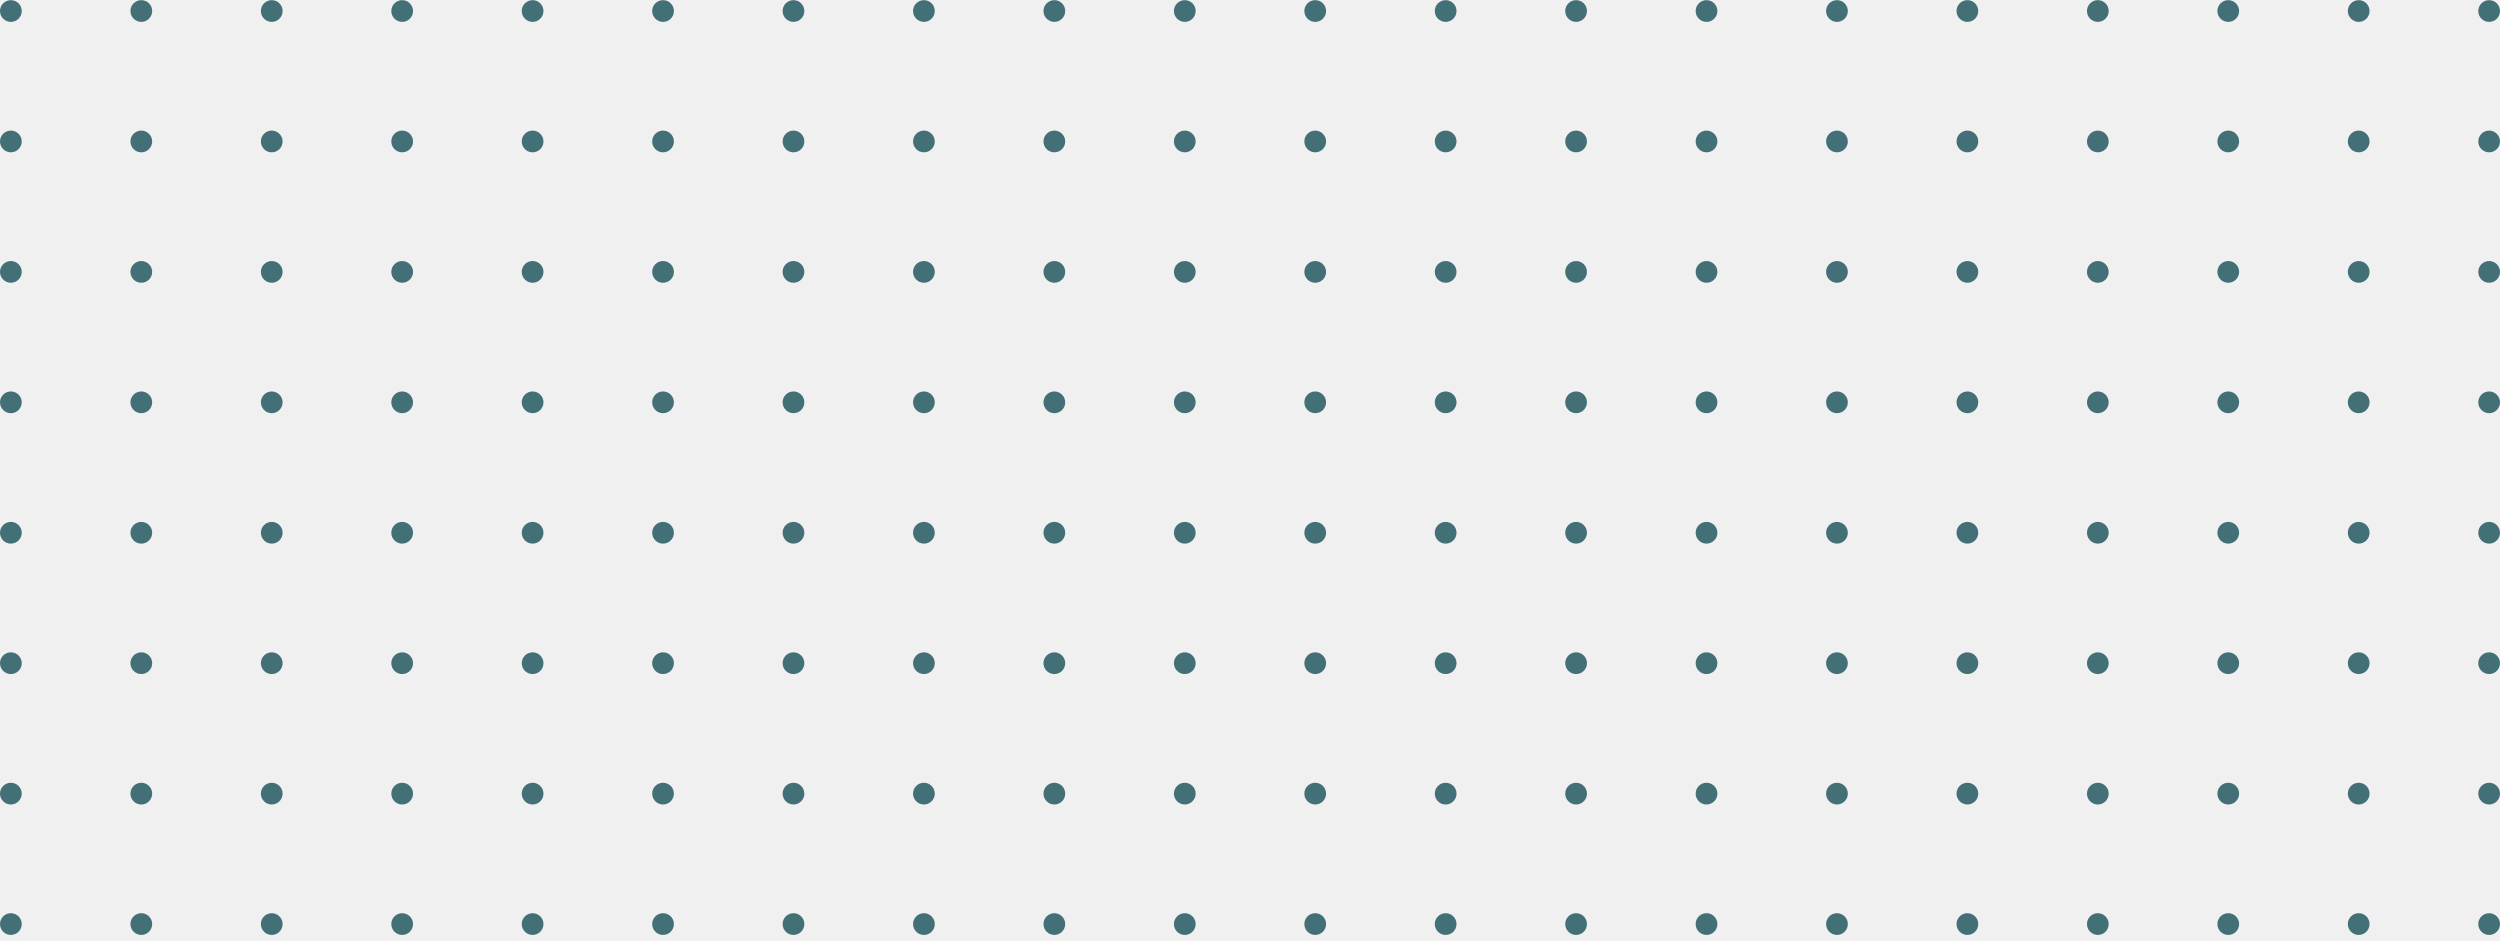
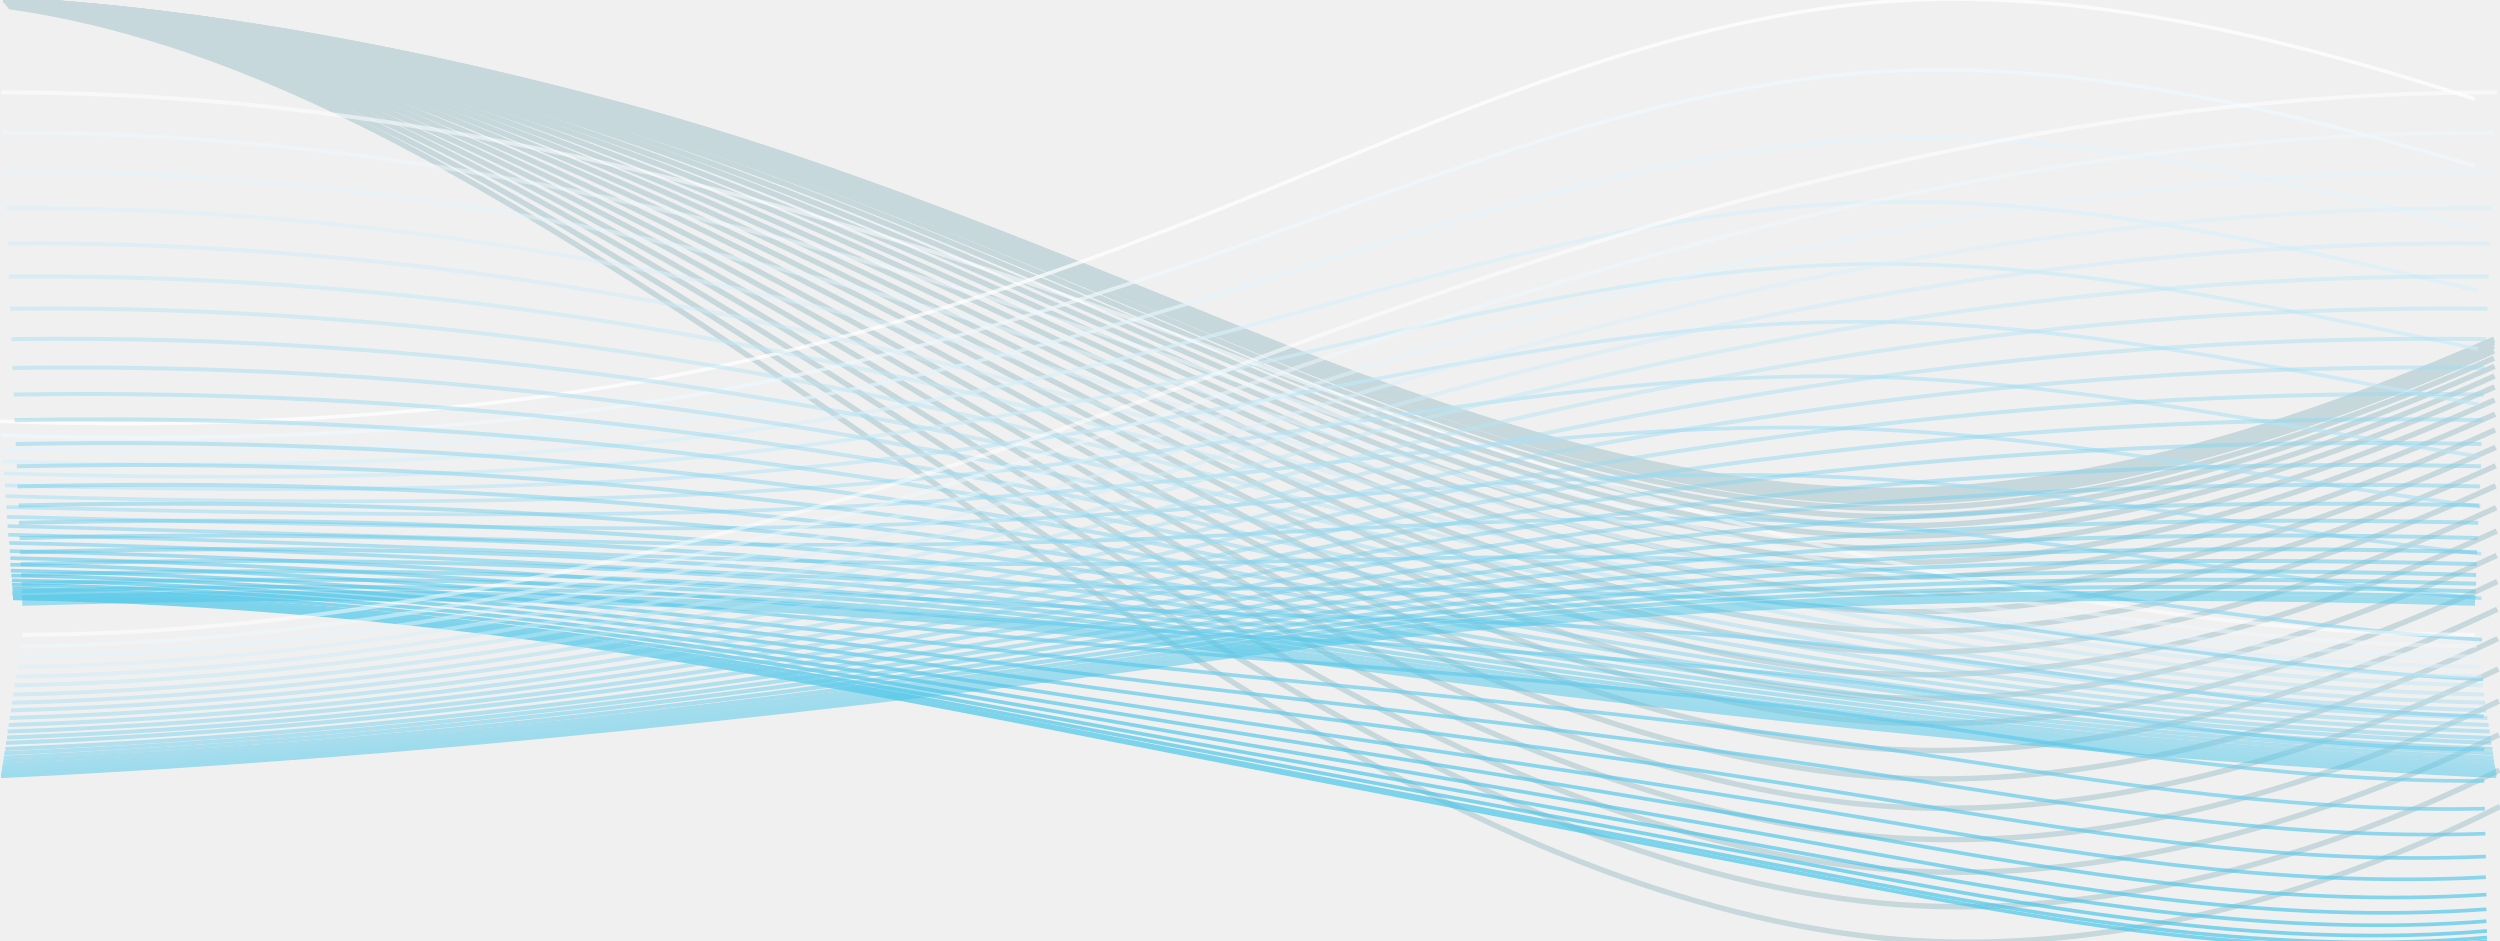
- <svg xmlns="http://www.w3.org/2000/svg" width="460" height="173" fill="none">
-   <circle cx="2" cy="170.028" r="2" fill="#437077" />
-   <circle cx="2" cy="146.028" r="2" fill="#437077" />
-   <circle cx="2" cy="122.028" r="2" fill="#437077" />
-   <circle cx="2" cy="98.028" r="2" fill="#437077" />
-   <circle cx="2" cy="74.028" r="2" fill="#437077" />
-   <circle cx="2" cy="50.028" r="2" fill="#437077" />
-   <circle cx="2" cy="26.028" r="2" fill="#437077" />
-   <circle cx="2" cy="2.028" r="2" fill="#437077" />
-   <circle cx="26" cy="170.028" r="2" fill="#437077" />
-   <circle cx="26" cy="146.028" r="2" fill="#437077" />
-   <circle cx="26" cy="122.028" r="2" fill="#437077" />
-   <circle cx="26" cy="98.028" r="2" fill="#437077" />
-   <circle cx="26" cy="74.028" r="2" fill="#437077" />
-   <circle cx="26" cy="50.028" r="2" fill="#437077" />
-   <circle cx="26" cy="26.028" r="2" fill="#437077" />
-   <circle cx="26" cy="2.028" r="2" fill="#437077" />
-   <circle cx="50" cy="170.028" r="2" fill="#437077" />
-   <circle cx="50" cy="146.028" r="2" fill="#437077" />
-   <circle cx="50" cy="122.028" r="2" fill="#437077" />
-   <circle cx="50" cy="98.028" r="2" fill="#437077" />
-   <circle cx="50" cy="74.028" r="2" fill="#437077" />
-   <circle cx="50" cy="50.028" r="2" fill="#437077" />
-   <circle cx="50" cy="26.028" r="2" fill="#437077" />
-   <circle cx="50" cy="2.028" r="2" fill="#437077" />
-   <circle cx="74" cy="170.028" r="2" fill="#437077" />
-   <circle cx="74" cy="146.028" r="2" fill="#437077" />
-   <circle cx="74" cy="122.028" r="2" fill="#437077" />
-   <circle cx="74" cy="98.028" r="2" fill="#437077" />
-   <circle cx="74" cy="74.028" r="2" fill="#437077" />
-   <circle cx="74" cy="50.028" r="2" fill="#437077" />
-   <circle cx="74" cy="26.028" r="2" fill="#437077" />
-   <circle cx="74" cy="2.028" r="2" fill="#437077" />
-   <circle cx="98" cy="170.028" r="2" fill="#437077" />
-   <circle cx="98" cy="146.028" r="2" fill="#437077" />
-   <circle cx="98" cy="122.028" r="2" fill="#437077" />
-   <circle cx="98" cy="98.028" r="2" fill="#437077" />
-   <circle cx="98" cy="74.028" r="2" fill="#437077" />
-   <circle cx="98" cy="50.028" r="2" fill="#437077" />
-   <circle cx="98" cy="26.028" r="2" fill="#437077" />
-   <circle cx="98" cy="2.028" r="2" fill="#437077" />
-   <circle cx="122" cy="170.028" r="2" fill="#437077" />
-   <circle cx="122" cy="146.028" r="2" fill="#437077" />
-   <circle cx="122" cy="122.028" r="2" fill="#437077" />
-   <circle cx="122" cy="98.028" r="2" fill="#437077" />
-   <circle cx="122" cy="74.028" r="2" fill="#437077" />
-   <circle cx="122" cy="50.028" r="2" fill="#437077" />
-   <circle cx="122" cy="26.028" r="2" fill="#437077" />
-   <circle cx="122" cy="2.028" r="2" fill="#437077" />
-   <circle cx="146" cy="170.028" r="2" fill="#437077" />
-   <circle cx="146" cy="146.028" r="2" fill="#437077" />
-   <circle cx="146" cy="122.028" r="2" fill="#437077" />
-   <circle cx="146" cy="98.028" r="2" fill="#437077" />
-   <circle cx="146" cy="74.028" r="2" fill="#437077" />
-   <circle cx="146" cy="50.028" r="2" fill="#437077" />
-   <circle cx="146" cy="26.028" r="2" fill="#437077" />
-   <circle cx="146" cy="2.028" r="2" fill="#437077" />
-   <circle cx="170" cy="170.028" r="2" fill="#437077" />
-   <circle cx="170" cy="146.028" r="2" fill="#437077" />
-   <circle cx="170" cy="122.028" r="2" fill="#437077" />
-   <circle cx="170" cy="98.028" r="2" fill="#437077" />
-   <circle cx="170" cy="74.028" r="2" fill="#437077" />
-   <circle cx="170" cy="50.028" r="2" fill="#437077" />
-   <circle cx="170" cy="26.028" r="2" fill="#437077" />
-   <circle cx="170" cy="2.028" r="2" fill="#437077" />
-   <circle cx="194" cy="170.028" r="2" fill="#437077" />
-   <circle cx="194" cy="146.028" r="2" fill="#437077" />
-   <circle cx="194" cy="122.028" r="2" fill="#437077" />
-   <circle cx="194" cy="98.028" r="2" fill="#437077" />
-   <circle cx="194" cy="74.028" r="2" fill="#437077" />
-   <circle cx="194" cy="50.028" r="2" fill="#437077" />
-   <circle cx="194" cy="26.028" r="2" fill="#437077" />
-   <circle cx="194" cy="2.028" r="2" fill="#437077" />
-   <circle cx="218" cy="170.028" r="2" fill="#437077" />
-   <circle cx="218" cy="146.028" r="2" fill="#437077" />
-   <circle cx="218" cy="122.028" r="2" fill="#437077" />
-   <circle cx="218" cy="98.028" r="2" fill="#437077" />
-   <circle cx="218" cy="74.028" r="2" fill="#437077" />
-   <circle cx="218" cy="50.028" r="2" fill="#437077" />
-   <circle cx="218" cy="26.028" r="2" fill="#437077" />
-   <circle cx="218" cy="2.028" r="2" fill="#437077" />
-   <circle cx="242" cy="170.028" r="2" fill="#437077" />
-   <circle cx="242" cy="146.028" r="2" fill="#437077" />
-   <circle cx="242" cy="122.028" r="2" fill="#437077" />
-   <circle cx="242" cy="98.028" r="2" fill="#437077" />
-   <circle cx="242" cy="74.028" r="2" fill="#437077" />
-   <circle cx="242" cy="50.028" r="2" fill="#437077" />
-   <circle cx="242" cy="26.028" r="2" fill="#437077" />
-   <circle cx="242" cy="2.028" r="2" fill="#437077" />
-   <circle cx="266" cy="170.028" r="2" fill="#437077" />
-   <circle cx="266" cy="146.028" r="2" fill="#437077" />
-   <circle cx="266" cy="122.028" r="2" fill="#437077" />
-   <circle cx="266" cy="98.028" r="2" fill="#437077" />
-   <circle cx="266" cy="74.028" r="2" fill="#437077" />
-   <circle cx="266" cy="50.028" r="2" fill="#437077" />
-   <circle cx="266" cy="26.028" r="2" fill="#437077" />
-   <circle cx="266" cy="2.028" r="2" fill="#437077" />
-   <circle cx="290" cy="170.028" r="2" fill="#437077" />
-   <circle cx="290" cy="146.028" r="2" fill="#437077" />
-   <circle cx="290" cy="122.028" r="2" fill="#437077" />
-   <circle cx="290" cy="98.028" r="2" fill="#437077" />
-   <circle cx="290" cy="74.028" r="2" fill="#437077" />
-   <circle cx="290" cy="50.028" r="2" fill="#437077" />
-   <circle cx="290" cy="26.028" r="2" fill="#437077" />
-   <circle cx="290" cy="2.028" r="2" fill="#437077" />
-   <circle cx="314" cy="170.028" r="2" fill="#437077" />
-   <circle cx="314" cy="146.028" r="2" fill="#437077" />
-   <circle cx="314" cy="122.028" r="2" fill="#437077" />
-   <circle cx="314" cy="98.028" r="2" fill="#437077" />
-   <circle cx="314" cy="74.028" r="2" fill="#437077" />
-   <circle cx="314" cy="50.028" r="2" fill="#437077" />
-   <circle cx="314" cy="26.028" r="2" fill="#437077" />
-   <circle cx="314" cy="2.028" r="2" fill="#437077" />
-   <circle cx="338" cy="170.028" r="2" fill="#437077" />
-   <circle cx="338" cy="146.028" r="2" fill="#437077" />
-   <circle cx="338" cy="122.028" r="2" fill="#437077" />
-   <circle cx="338" cy="98.028" r="2" fill="#437077" />
-   <circle cx="338" cy="74.028" r="2" fill="#437077" />
-   <circle cx="338" cy="50.028" r="2" fill="#437077" />
-   <circle cx="338" cy="26.028" r="2" fill="#437077" />
-   <circle cx="338" cy="2.028" r="2" fill="#437077" />
-   <circle cx="362" cy="170.028" r="2" fill="#437077" />
-   <circle cx="362" cy="146.028" r="2" fill="#437077" />
-   <circle cx="362" cy="122.028" r="2" fill="#437077" />
-   <circle cx="362" cy="98.028" r="2" fill="#437077" />
-   <circle cx="362" cy="74.028" r="2" fill="#437077" />
-   <circle cx="362" cy="50.028" r="2" fill="#437077" />
-   <circle cx="362" cy="26.028" r="2" fill="#437077" />
-   <circle cx="362" cy="2.028" r="2" fill="#437077" />
-   <circle cx="386" cy="170.028" r="2" fill="#437077" />
-   <circle cx="386" cy="146.028" r="2" fill="#437077" />
-   <circle cx="386" cy="122.028" r="2" fill="#437077" />
-   <circle cx="386" cy="98.028" r="2" fill="#437077" />
-   <circle cx="386" cy="74.028" r="2" fill="#437077" />
-   <circle cx="386" cy="50.028" r="2" fill="#437077" />
-   <circle cx="386" cy="26.028" r="2" fill="#437077" />
-   <circle cx="386" cy="2.028" r="2" fill="#437077" />
-   <circle cx="410" cy="170.028" r="2" fill="#437077" />
-   <circle cx="410" cy="146.028" r="2" fill="#437077" />
-   <circle cx="410" cy="122.028" r="2" fill="#437077" />
-   <circle cx="410" cy="98.028" r="2" fill="#437077" />
-   <circle cx="410" cy="74.028" r="2" fill="#437077" />
-   <circle cx="410" cy="50.028" r="2" fill="#437077" />
-   <circle cx="410" cy="26.028" r="2" fill="#437077" />
-   <circle cx="410" cy="2.028" r="2" fill="#437077" />
-   <circle cx="434" cy="170.028" r="2" fill="#437077" />
-   <circle cx="434" cy="146.028" r="2" fill="#437077" />
-   <circle cx="434" cy="122.028" r="2" fill="#437077" />
-   <circle cx="434" cy="98.028" r="2" fill="#437077" />
-   <circle cx="434" cy="74.028" r="2" fill="#437077" />
-   <circle cx="434" cy="50.028" r="2" fill="#437077" />
-   <circle cx="434" cy="26.028" r="2" fill="#437077" />
-   <circle cx="434" cy="2.028" r="2" fill="#437077" />
-   <circle cx="458" cy="170.028" r="2" fill="#437077" />
-   <circle cx="458" cy="146.028" r="2" fill="#437077" />
-   <circle cx="458" cy="122.028" r="2" fill="#437077" />
-   <circle cx="458" cy="98.028" r="2" fill="#437077" />
-   <circle cx="458" cy="74.028" r="2" fill="#437077" />
-   <circle cx="458" cy="50.028" r="2" fill="#437077" />
-   <circle cx="458" cy="26.028" r="2" fill="#437077" />
-   <circle cx="458" cy="2.028" r="2" fill="#437077" />
+ <svg xmlns="http://www.w3.org/2000/svg" version="1.1" id="Layer_1" x="0px" y="0px" viewBox="0 0 460 173" style="enable-background:new 0 0 460 173;" xml:space="preserve">
+   <style type="text/css">
+ 	.st0{opacity:0.2;}
+ 	.st1{fill:none;stroke:#1E768B;}
+ 	.st2{opacity:0.7;}
+ 	.st3{fill:none;stroke:#FFFFFF;stroke-width:0.676;}
+ 	.st4{fill:none;stroke:#EEF8FD;stroke-width:0.676;}
+ 	.st5{fill:none;stroke:#E2F3FB;stroke-width:0.676;}
+ 	.st6{fill:none;stroke:#D7EFF9;stroke-width:0.676;}
+ 	.st7{fill:none;stroke:#CCEBF7;stroke-width:0.676;}
+ 	.st8{fill:none;stroke:#C0E7F5;stroke-width:0.676;}
+ 	.st9{fill:none;stroke:#B6E3F3;stroke-width:0.676;}
+ 	.st10{fill:none;stroke:#ACDFF3;stroke-width:0.676;}
+ 	.st11{fill:none;stroke:#A2DCF1;stroke-width:0.676;}
+ 	.st12{fill:none;stroke:#99D9F0;stroke-width:0.676;}
+ 	.st13{fill:none;stroke:#90D7EF;stroke-width:0.676;}
+ 	.st14{fill:none;stroke:#88D4EE;stroke-width:0.676;}
+ 	.st15{fill:none;stroke:#80D2EE;stroke-width:0.676;}
+ 	.st16{fill:none;stroke:#79D0ED;stroke-width:0.676;}
+ 	.st17{fill:none;stroke:#72CEEC;stroke-width:0.676;}
+ 	.st18{fill:none;stroke:#6CCDEC;stroke-width:0.676;}
+ 	.st19{fill:none;stroke:#65CBEB;stroke-width:0.676;}
+ 	.st20{fill:none;stroke:#5FCAEB;stroke-width:0.676;}
+ 	.st21{fill:none;stroke:#5BC9EB;stroke-width:0.676;}
+ 	.st22{fill:none;stroke:#56C8EA;stroke-width:0.676;}
+ 	.st23{fill:none;stroke:#53C7EA;stroke-width:0.676;}
+ 	.st24{fill:none;stroke:#4FC7EA;stroke-width:0.676;}
+ 	.st25{fill:none;stroke:#4CC6E9;stroke-width:0.676;}
+ 	.st26{fill:none;stroke:#4AC6E9;stroke-width:0.676;}
+ 	.st27{opacity:0.5;}
+ 	.st28{fill:none;stroke:#FFFFFF;stroke-width:0.737;}
+ 	.st29{fill:none;stroke:#EEF8FD;stroke-width:0.737;}
+ 	.st30{fill:none;stroke:#E2F3FB;stroke-width:0.737;}
+ 	.st31{fill:none;stroke:#D7EFF9;stroke-width:0.737;}
+ 	.st32{fill:none;stroke:#CCEBF7;stroke-width:0.737;}
+ 	.st33{fill:none;stroke:#C0E7F5;stroke-width:0.737;}
+ 	.st34{fill:none;stroke:#B6E3F3;stroke-width:0.737;}
+ 	.st35{fill:none;stroke:#ACDFF3;stroke-width:0.737;}
+ 	.st36{fill:none;stroke:#A2DCF1;stroke-width:0.737;}
+ 	.st37{fill:none;stroke:#99D9F0;stroke-width:0.737;}
+ 	.st38{fill:none;stroke:#90D7EF;stroke-width:0.737;}
+ 	.st39{fill:none;stroke:#88D4EE;stroke-width:0.737;}
+ 	.st40{fill:none;stroke:#80D2EE;stroke-width:0.737;}
+ 	.st41{fill:none;stroke:#79D0ED;stroke-width:0.737;}
+ 	.st42{fill:none;stroke:#72CEEC;stroke-width:0.737;}
+ 	.st43{fill:none;stroke:#6CCDEC;stroke-width:0.737;}
+ 	.st44{fill:none;stroke:#65CBEB;stroke-width:0.737;}
+ 	.st45{fill:none;stroke:#5FCAEB;stroke-width:0.737;}
+ 	.st46{fill:none;stroke:#5BC9EB;stroke-width:0.737;}
+ 	.st47{fill:none;stroke:#56C8EA;stroke-width:0.737;}
+ 	.st48{fill:none;stroke:#53C7EA;stroke-width:0.737;}
+ 	.st49{fill:none;stroke:#4FC7EA;stroke-width:0.737;}
+ 	.st50{fill:none;stroke:#4CC6E9;stroke-width:0.737;}
+ 	.st51{fill:none;stroke:#4AC6E9;stroke-width:0.737;}
+ </style>
+   <g class="st0">
+     <g>
+       <path class="st1" d="M460,148.4c-35.5,17.8-76.8,28.1-114.6,24.1c-39.6-4.3-78.4-22.3-114.6-44.5c-39.5-24.3-76.3-52.3-114.6-76.6    C78.4,27.4,41.2,6.8,1.7,1.2" />
+       <path class="st1" d="M459.9,141.7c-35.6,17.6-76.8,28.1-114.6,24.4c-39.5-4-78.4-21.6-114.6-43.3c-39.4-23.6-76.3-50.7-114.6-73.8    C78.3,26,41,6.4,1.6,1.1" />
+       <path class="st1" d="M459.8,135.2c-35.7,17.5-76.8,28.2-114.6,24.6c-39.4-3.7-78.3-21-114.6-42.2c-39.4-22.9-76.3-49.1-114.6-71.2    C78.2,24.6,40.8,6,1.5,1" />
+       <path class="st1" d="M459.8,129c-35.8,17.4-76.7,28.2-114.6,24.9c-39.4-3.5-78.2-20.4-114.6-41.1C191.3,90.6,154.3,65.3,116,44.2    C78.1,23.3,40.6,5.6,1.5,0.9" />
+       <path class="st1" d="M459.7,123.1c-35.9,17.3-76.7,28.2-114.6,25.1c-39.3-3.2-78.2-19.8-114.6-40C191.3,86.6,154.3,62.2,116,42    C78,22,40.5,5.3,1.4,0.8" />
+       <path class="st1" d="M459.6,117.5c-36,17.2-76.7,28.2-114.6,25.4c-39.2-3-78.1-19.3-114.6-39c-39.2-21.1-76.2-44.7-114.6-64    C78,20.8,40.3,5,1.3,0.7" />
+       <path class="st1" d="M459.5,112.1c-36.1,17.1-76.6,28.3-114.6,25.6c-39.2-2.8-78-18.8-114.6-38c-39.1-20.6-76.2-43.4-114.6-61.8    C77.9,19.7,40.2,4.7,1.3,0.6" />
+       <path class="st1" d="M459.5,107c-36.1,17-76.6,28.3-114.6,25.8c-39.1-2.6-78-18.3-114.6-37.1c-39-20.1-76.1-42.1-114.6-59.8    C77.8,18.6,40,4.4,1.2,0.5" />
+       <path class="st1" d="M459.4,102.2c-36.2,16.9-76.6,28.3-114.6,26c-39.1-2.4-77.9-17.8-114.6-36.2c-39-19.6-76.1-41-114.6-57.8    C77.8,17.6,39.9,4.1,1.1,0.5" />
+       <path class="st1" d="M459.4,97.7c-36.3,16.8-76.5,28.3-114.6,26.2c-39-2.2-77.9-17.4-114.6-35.4c-39-19.1-76.1-39.8-114.6-56    C77.7,16.7,39.8,3.9,1.1,0.4" />
+       <path class="st1" d="M459.3,93.4c-36.3,16.7-76.5,28.3-114.6,26.4c-39-2-77.8-17-114.6-34.6c-38.9-18.7-76-38.8-114.6-54.2    C77.7,15.8,39.7,3.6,1,0.3" />
+       <path class="st1" d="M459.2,89.4c-36.4,16.6-76.5,28.4-114.6,26.6c-39-1.9-77.8-16.6-114.6-33.9c-38.9-18.3-76-37.8-114.6-52.6    C77.7,14.9,39.6,3.4,1,0.3" />
+       <path class="st1" d="M459.2,85.7c-36.4,16.5-76.5,28.4-114.6,26.7c-38.9-1.7-77.8-16.2-114.6-33.2c-38.9-18-76-36.9-114.6-51.1    C77.6,14.2,39.6,3.2,0.9,0.2" />
+       <path class="st1" d="M459.2,82.3c-36.5,16.5-76.4,28.4-114.6,26.9c-38.9-1.6-77.8-15.9-114.6-32.6c-38.8-17.6-76-36-114.6-49.7    C77.6,13.5,39.5,3,0.9,0.2" />
+       <path class="st1" d="M459.1,79.1c-36.5,16.4-76.4,28.4-114.6,27c-38.9-1.4-77.7-15.6-114.6-32C191.2,56.8,154,38.9,115.4,25.7    C77.6,12.8,39.4,2.8,0.8,0.1" />
+       <path class="st1" d="M459.1,76.2c-36.5,16.3-76.4,28.4-114.6,27.2C305.7,102,266.8,88,229.9,71.9c-38.8-17-75.9-34.5-114.6-47.2    C77.5,12.2,39.4,2.7,0.8,0.1" />
+       <path class="st1" d="M459,73.6c-36.6,16.3-76.4,28.4-114.6,27.3c-38.8-1.2-77.7-15.1-114.6-31C191.1,53.1,154,35.9,115.3,23.7    C77.5,11.7,39.3,2.6,0.8,0" />
+       <path class="st1" d="M459,71.2c-36.6,16.2-76.3,28.4-114.6,27.4c-38.8-1.1-77.7-14.9-114.6-30.6C191.1,51.5,154,34.7,115.3,22.8    C77.5,11.2,39.3,2.4,0.7,0" />
+       <path class="st1" d="M459,69.2c-36.6,16.2-76.3,28.5-114.6,27.5c-38.8-1.1-77.7-14.7-114.6-30.2C191.1,50.1,154,33.6,115.3,22.1    C77.5,10.8,39.2,2.3,0.7,0" />
+       <path class="st1" d="M459,67.4c-36.6,16.1-76.3,28.5-114.6,27.6c-38.8-1-77.7-14.5-114.6-29.9C191.1,48.9,154,32.7,115.3,21.4    C77.5,10.4,39.2,2.2,0.7,0" />
+       <path class="st1" d="M458.9,65.9C422.3,82,382.6,94.4,344.4,93.5c-38.8-0.9-77.6-14.4-114.6-29.6c-38.8-16-75.8-32-114.6-43    C77.4,10.1,39.2,2.2,0.7-0.1" />
+       <path class="st1" d="M458.9,64.6c-36.6,16.1-76.3,28.5-114.6,27.7c-38.8-0.9-77.6-14.3-114.6-29.4C191,47,154,31.2,115.2,20.4    C77.4,9.8,39.1,2.1,0.6-0.1" />
+       <path class="st1" d="M458.9,63.7c-36.6,16.1-76.3,28.5-114.6,27.7c-38.8-0.8-77.6-14.2-114.6-29.2C191,46.3,154,30.7,115.2,20    C77.4,9.6,39.1,2,0.6-0.1" />
+       <path class="st1" d="M458.9,63c-36.6,16-76.3,28.5-114.6,27.8c-38.7-0.8-77.6-14.1-114.6-29.1C191,45.9,154,30.4,115.2,19.8    C77.4,9.5,39.1,2,0.6-0.1" />
+       <path class="st1" d="M458.9,62.6c-36.6,16-76.3,28.5-114.6,27.8c-38.7-0.8-77.6-14.1-114.6-29C191,45.6,154,30.1,115.2,19.6    C77.4,9.4,39.1,2,0.6-0.1" />
+     </g>
+     <path class="st1" d="M458.9,62.4c-36.6,16-76.3,28.5-114.6,27.8c-38.7-0.8-77.6-14.1-114.6-29C191,45.5,154,30.1,115.2,19.6   C77.4,9.4,39.1,2,0.6-0.1" />
+   </g>
+   <g class="st2">
+     <path class="st3" d="M0,77.5c36.8,1.4,77-0.6,113.8-6.6c39.3-6.4,77.1-18.8,113.8-33.7C266,21.7,302.3,5.1,341.5,0.8   c37.1-4.1,76.8,5.4,113.8,17.4" />
+     <path class="st4" d="M0.2,80.1c37,1.3,76.8-0.2,113.8-5.3c39.1-5.4,76.9-16.3,113.8-29.5c38.3-13.7,75.1-28.5,113.8-31.8   c37.5-3.2,76.6,6.1,113.8,17" />
+     <path class="st5" d="M0.4,82.6c37.1,1.2,76.6,0.2,113.8-4.1C153.1,73.9,191,64.6,228,53c38.2-12,75.4-24.9,113.8-27.3   c37.8-2.3,76.4,6.7,113.8,16.5" />
+     <path class="st6" d="M0.5,84.9c37.2,1.2,76.5,0.5,113.8-3c38.7-3.6,76.7-11.4,113.8-21.5c38.2-10.3,75.7-21.6,113.8-23.1   c38.1-1.5,76.1,7.3,113.8,16.1" />
+     <path class="st7" d="M0.7,87.1C38,88.2,77,88,114.5,85.3c38.5-2.8,76.5-9.2,113.8-17.7c38.1-8.7,75.9-18.3,113.8-19   c38.2-0.7,75.9,7.9,113.8,15.6" />
+     <path class="st8" d="M0.9,89.3c37.4,1,76.2,1.1,113.8-0.8c38.4-2,76.4-7,113.8-14.1c38.1-7.2,76.1-15.2,113.8-15.2   c38.4,0.1,75.8,8.4,113.8,15.2" />
+     <path class="st9" d="M1,91.3c37.5,1,76.2,1.4,113.8,0.2c38.4-1.2,76.2-5,113.8-10.7c38-5.8,76.2-12.3,113.8-11.5   c38.4,0.8,75.6,8.9,113.8,14.7" />
+     <path class="st10" d="M1.2,93.3c37.5,0.9,76.1,1.7,113.8,1.2c38.3-0.5,76.1-3.1,113.8-7.5c37.9-4.4,76.2-9.5,113.8-8.1   c38.4,1.5,75.5,9.4,113.8,14.3" />
+     <path class="st11" d="M1.3,95.1C38.9,96,77.4,97,115.1,97.2c38.3,0.2,76-1.3,113.8-4.4c37.9-3.2,76.2-6.9,113.8-4.8   c38.4,2.1,75.4,9.9,113.8,13.9" />
+     <path class="st12" d="M1.4,96.8c37.6,0.9,76.1,2.2,113.8,3c38.3,0.9,75.9,0.5,113.8-1.5c37.8-2,76.2-4.4,113.8-1.7   c38.3,2.7,75.3,10.3,113.8,13.5" />
+     <path class="st13" d="M1.5,98.4c37.6,0.8,76.2,2.4,113.8,3.8c38.3,1.5,75.8,2.1,113.8,1.2c37.7-0.8,76.1-2,113.8,1.2   c38.2,3.3,75.2,10.7,113.8,13.1" />
+     <path class="st14" d="M1.7,99.9c37.7,0.8,76.2,2.6,113.8,4.6c38.4,2,75.7,3.6,113.8,3.8c37.6,0.2,76,0.1,113.8,3.9   c38.1,3.8,75.2,11.1,113.8,12.8" />
+     <path class="st15" d="M1.8,101.4c37.7,0.8,76.2,2.8,113.8,5.4c38.4,2.6,75.7,4.9,113.8,6.2c37.6,1.2,75.9,2.1,113.8,6.4   c38,4.3,75.2,11.4,113.8,12.4" />
+     <path class="st16" d="M1.9,102.7c37.7,0.7,76.3,3,113.8,6c38.5,3.1,75.6,6.2,113.8,8.4c37.5,2.1,75.8,4,113.8,8.7   c37.9,4.7,75.2,11.8,113.8,12.1" />
+     <path class="st17" d="M1.9,103.9c37.7,0.7,76.3,3.2,113.8,6.7c38.5,3.5,75.6,7.4,113.8,10.4c37.4,2.9,75.7,5.7,113.8,10.9   c37.7,5.1,75.2,12,113.8,11.8" />
+     <path class="st18" d="M2,105c37.7,0.7,76.4,3.4,113.8,7.2c38.6,4,75.6,8.5,113.8,12.3c37.4,3.7,75.6,7.3,113.8,12.8   c37.6,5.5,75.2,12.3,113.8,11.5" />
+     <path class="st19" d="M2.1,105.9c37.7,0.7,76.5,3.6,113.8,7.8c38.7,4.4,75.5,9.5,113.8,13.9c37.3,4.3,75.5,8.7,113.8,14.6   c37.5,5.8,75.3,12.5,113.8,11.2" />
+     <path class="st20" d="M2.2,106.8c37.7,0.6,76.5,3.7,113.8,8.2c38.7,4.7,75.5,10.4,113.8,15.4c37.3,4.9,75.3,9.9,113.8,16.2   c37.4,6.1,75.3,12.7,113.8,11" />
+     <path class="st21" d="M2.2,107.6c37.7,0.6,76.6,3.8,113.8,8.7c38.8,5,75.5,11.1,113.8,16.8c37.2,5.5,75.2,11,113.8,17.5   c37.2,6.3,75.3,12.9,113.8,10.8" />
+     <path class="st22" d="M2.3,108.3c37.7,0.6,76.6,4,113.8,9c38.8,5.3,75.5,11.8,113.8,17.9c37.2,5.9,75.2,12,113.8,18.8   c37.1,6.5,75.3,13.1,113.8,10.6" />
+     <path class="st23" d="M2.3,108.9c37.7,0.6,76.7,4.1,113.8,9.3c38.9,5.5,75.5,12.4,113.8,18.9c37.2,6.3,75.1,12.8,113.8,19.8   c37.1,6.7,75.4,13.2,113.8,10.4" />
+     <path class="st24" d="M2.3,109.3c37.6,0.6,76.7,4.1,113.8,9.6c38.9,5.7,75.5,12.9,113.8,19.7c37.1,6.6,75,13.5,113.8,20.6   c37,6.8,75.4,13.3,113.8,10.3" />
+     <path class="st25" d="M2.4,109.7c37.6,0.6,76.7,4.2,113.8,9.8c39,5.8,75.5,13.2,113.8,20.3c37.1,6.9,75,14,113.8,21.3   c36.9,6.9,75.4,13.4,113.8,10.2" />
+     <path class="st25" d="M2.4,110c37.6,0.6,76.8,4.2,113.8,9.9c39,5.9,75.5,13.5,113.8,20.8c37.1,7.1,74.9,14.3,113.8,21.7   c36.9,7,75.4,13.4,113.8,10.1" />
+     <path class="st26" d="M2.4,110.1c37.6,0.6,76.8,4.3,113.8,10c39,6,75.5,13.6,113.8,21c37.1,7.2,74.9,14.6,113.8,22   c36.9,7,75.4,13.5,113.8,10.1" />
+   </g>
+   <g class="st27">
+     <path class="st28" d="M0.2,17c77,0,150.5,19.9,227.6,48.8c72.4,27.2,149.8,50.8,227.6,51" />
+     <path class="st29" d="M0.5,24.4C77.4,24.2,151,42.7,228.1,70.2c72.6,25.9,149.9,48.2,227.6,48.7" />
+     <path class="st30" d="M0.8,31.5c76.8-0.3,150.5,16.8,227.6,42.9C301.1,99,378.3,120.1,456,120.8" />
+     <path class="st31" d="M1.1,38.3c76.7-0.4,150.5,15.4,227.6,40.1c72.9,23.4,150,43.4,227.6,44.3" />
+     <path class="st32" d="M1.4,44.8c76.6-0.6,150.5,14,227.6,37.4c73,22.2,150,41.1,227.6,42.3" />
+     <path class="st33" d="M1.6,50.9c76.5-0.7,150.5,12.6,227.6,34.8c73.1,21.1,150,39,227.6,40.4" />
+     <path class="st34" d="M1.9,56.8C78.3,56,152.4,68.2,229.5,89.2c73.3,20,150.1,36.9,227.6,38.6" />
+     <path class="st35" d="M2.1,62.4c76.4-1,150.6,10.1,227.6,30c73.4,19,150.1,35,227.6,36.9" />
+     <path class="st36" d="M2.3,67.7c76.3-1.1,150.6,9,227.6,27.8c73.5,18,150.2,33.2,227.6,35.2" />
+     <path class="st37" d="M2.5,72.6c76.3-1.2,150.6,7.9,227.6,25.8c73.6,17.1,150.2,31.5,227.6,33.7" />
+     <path class="st38" d="M2.7,77.3c76.2-1.3,150.6,6.8,227.6,23.8c73.7,16.3,150.2,29.9,227.6,32.3" />
+     <path class="st39" d="M2.9,81.7c76.2-1.4,150.7,5.9,227.6,21.9c73.8,15.5,150.3,28.4,227.6,31" />
+     <path class="st40" d="M3.1,85.8c76.2-1.6,150.7,4.9,227.6,20.2c73.9,14.7,150.3,27,227.6,29.8" />
+     <path class="st41" d="M3.2,89.5c76.1-1.7,150.7,4.1,227.6,18.6c74,14,150.3,25.7,227.6,28.6" />
+     <path class="st42" d="M3.4,93c76.1-1.7,150.7,3.3,227.6,17.2c74.1,13.4,150.3,24.6,227.6,27.6" />
+     <path class="st43" d="M3.5,96.2c76.1-1.8,150.7,2.6,227.6,15.8c74.1,12.8,150.4,23.5,227.6,26.6" />
+     <path class="st44" d="M3.6,99c76.1-1.9,150.7,1.9,227.6,14.6c74.2,12.3,150.4,22.5,227.6,25.8" />
+     <path class="st45" d="M3.7,101.6c76.1-2,150.8,1.4,227.6,13.5c74.2,11.8,150.4,21.7,227.6,25" />
+     <path class="st46" d="M3.8,103.8c76.1-2,150.8,0.9,227.6,12.6c74.3,11.4,150.4,20.9,227.6,24.4" />
+     <path class="st47" d="M3.9,105.8c76.1-2.1,150.8,0.4,227.6,11.7c74.3,11,150.4,20.2,227.6,23.8" />
+     <path class="st48" d="M4,107.4c76.1-2.1,150.8,0,227.6,11c74.3,10.7,150.5,19.7,227.6,23.3" />
+     <path class="st49" d="M4,108.8c76.1-2.2,150.8-0.3,227.6,10.4c74.4,10.4,150.5,19.2,227.6,22.9" />
+     <path class="st50" d="M4.1,109.9c76.1-2.2,150.8-0.5,227.6,10c74.4,10.2,150.5,18.9,227.6,22.6" />
+     <path class="st50" d="M4.1,110.6c76.1-2.2,150.8-0.7,227.6,9.7c74.4,10.1,150.5,18.6,227.6,22.4" />
+     <path class="st51" d="M4.1,111.1c76.1-2.2,150.8-0.8,227.6,9.5c74.4,10,150.5,18.5,227.6,22.2" />
+   </g>
+   <g class="st27">
+     <path class="st28" d="M459.4,17c-77,0-150.5,19.9-227.6,48.8C159.3,93,81.9,116.6,4.1,116.8" />
+     <path class="st29" d="M459,24.4c-76.9-0.2-150.5,18.3-227.6,45.8C158.8,96.1,81.6,118.4,3.8,118.9" />
+     <path class="st30" d="M458.7,31.5C382,31.2,308.2,48.3,231.1,74.3C158.4,99,81.2,120.1,3.5,120.8" />
+     <path class="st31" d="M458.5,38.3c-76.7-0.4-150.5,15.4-227.6,40.1c-72.9,23.4-150,43.4-227.6,44.3" />
+     <path class="st32" d="M458.2,44.8c-76.6-0.6-150.5,14-227.6,37.4c-73,22.2-150,41.1-227.6,42.3" />
+     <path class="st33" d="M457.9,50.9c-76.5-0.7-150.5,12.6-227.6,34.8c-73.1,21.1-150,39-227.6,40.4" />
+     <path class="st34" d="M457.7,56.8C381.3,56,307.1,68.2,230.1,89.2c-73.3,20-150.1,36.9-227.6,38.6" />
+     <path class="st35" d="M457.4,62.4c-76.4-1-150.6,10.1-227.6,30c-73.4,19-150.1,35-227.6,36.9" />
+     <path class="st36" d="M457.2,67.7c-76.3-1.1-150.6,9-227.6,27.8c-73.5,18-150.2,33.2-227.6,35.2" />
+     <path class="st37" d="M457,72.6c-76.3-1.2-150.6,7.9-227.6,25.8c-73.6,17.1-150.2,31.5-227.6,33.7" />
+     <path class="st38" d="M456.8,77.3c-76.2-1.3-150.6,6.8-227.6,23.8C155.5,117.4,79,131,1.6,133.4" />
+     <path class="st39" d="M456.6,81.7C380.5,80.2,306,87.5,229,103.6c-73.8,15.5-150.3,28.4-227.6,31" />
+     <path class="st40" d="M456.5,85.8c-76.2-1.6-150.7,4.9-227.6,20.2C155,120.7,78.6,133,1.3,135.7" />
+     <path class="st41" d="M456.3,89.5c-76.1-1.7-150.7,4.1-227.6,18.6c-74,14-150.3,25.7-227.6,28.6" />
+     <path class="st42" d="M456.2,93c-76.1-1.7-150.7,3.3-227.6,17.2c-74.1,13.4-150.3,24.6-227.6,27.6" />
+     <path class="st43" d="M456,96.2c-76.1-1.8-150.7,2.6-227.6,15.8c-74.1,12.8-150.4,23.5-227.6,26.6" />
+     <path class="st44" d="M455.9,99c-76.1-1.9-150.7,1.9-227.6,14.6c-74.2,12.3-150.4,22.5-227.6,25.8" />
+     <path class="st45" d="M455.8,101.6c-76.1-2-150.8,1.4-227.6,13.5c-74.2,11.8-150.4,21.7-227.6,25" />
+     <path class="st46" d="M455.7,103.8c-76.1-2-150.8,0.9-227.6,12.6c-74.3,11.4-150.4,20.9-227.6,24.4" />
+     <path class="st47" d="M455.6,105.8c-76.1-2.1-150.8,0.4-227.6,11.7c-74.3,11-150.4,20.2-227.6,23.8" />
+     <path class="st48" d="M455.6,107.4c-76.1-2.1-150.8,0-227.6,11c-74.3,10.7-150.5,19.7-227.6,23.3" />
+     <path class="st49" d="M455.5,108.8c-76.1-2.2-150.8-0.3-227.6,10.4c-74.4,10.4-150.5,19.2-227.6,22.9" />
+     <path class="st50" d="M455.5,109.9c-76.1-2.2-150.8-0.5-227.6,10c-74.4,10.2-150.5,18.9-227.6,22.6" />
+     <path class="st50" d="M455.4,110.6c-76.1-2.2-150.8-0.7-227.6,9.7c-74.4,10.1-150.5,18.6-227.6,22.4" />
+     <path class="st51" d="M455.4,111.1c-76.1-2.2-150.8-0.8-227.6,9.5c-74.4,10-150.5,18.5-227.6,22.2" />
+   </g>
</svg>
